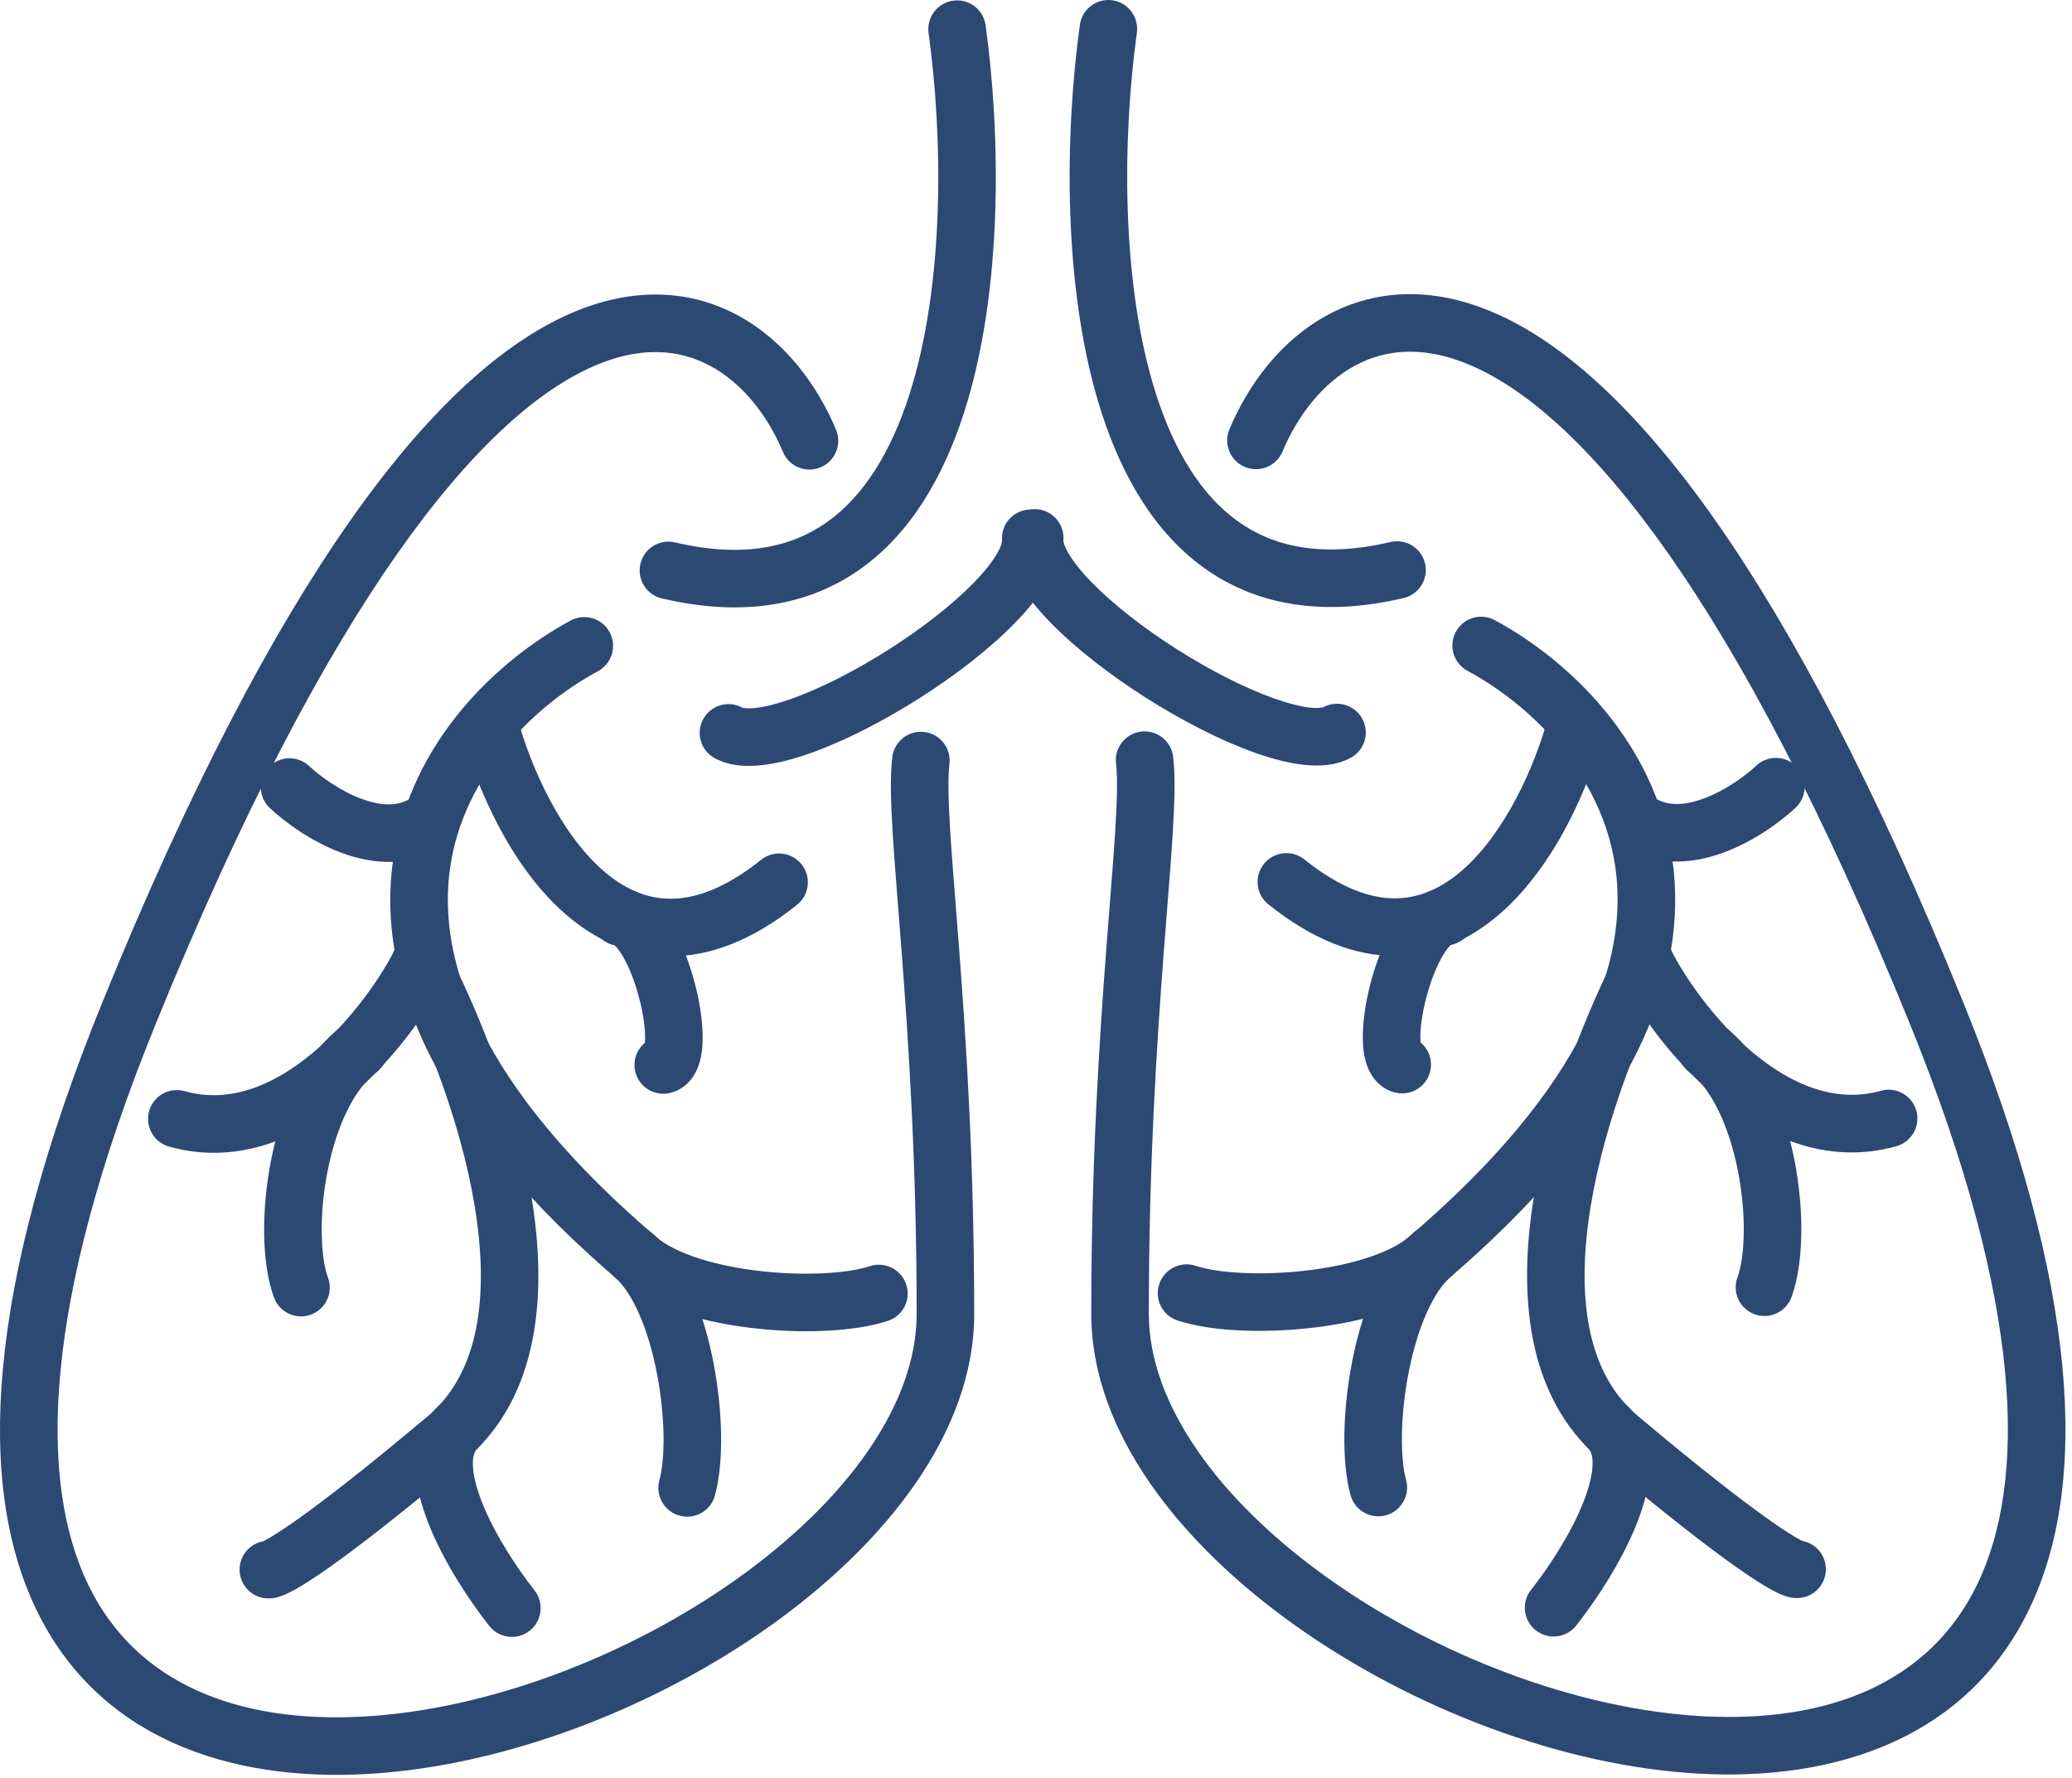
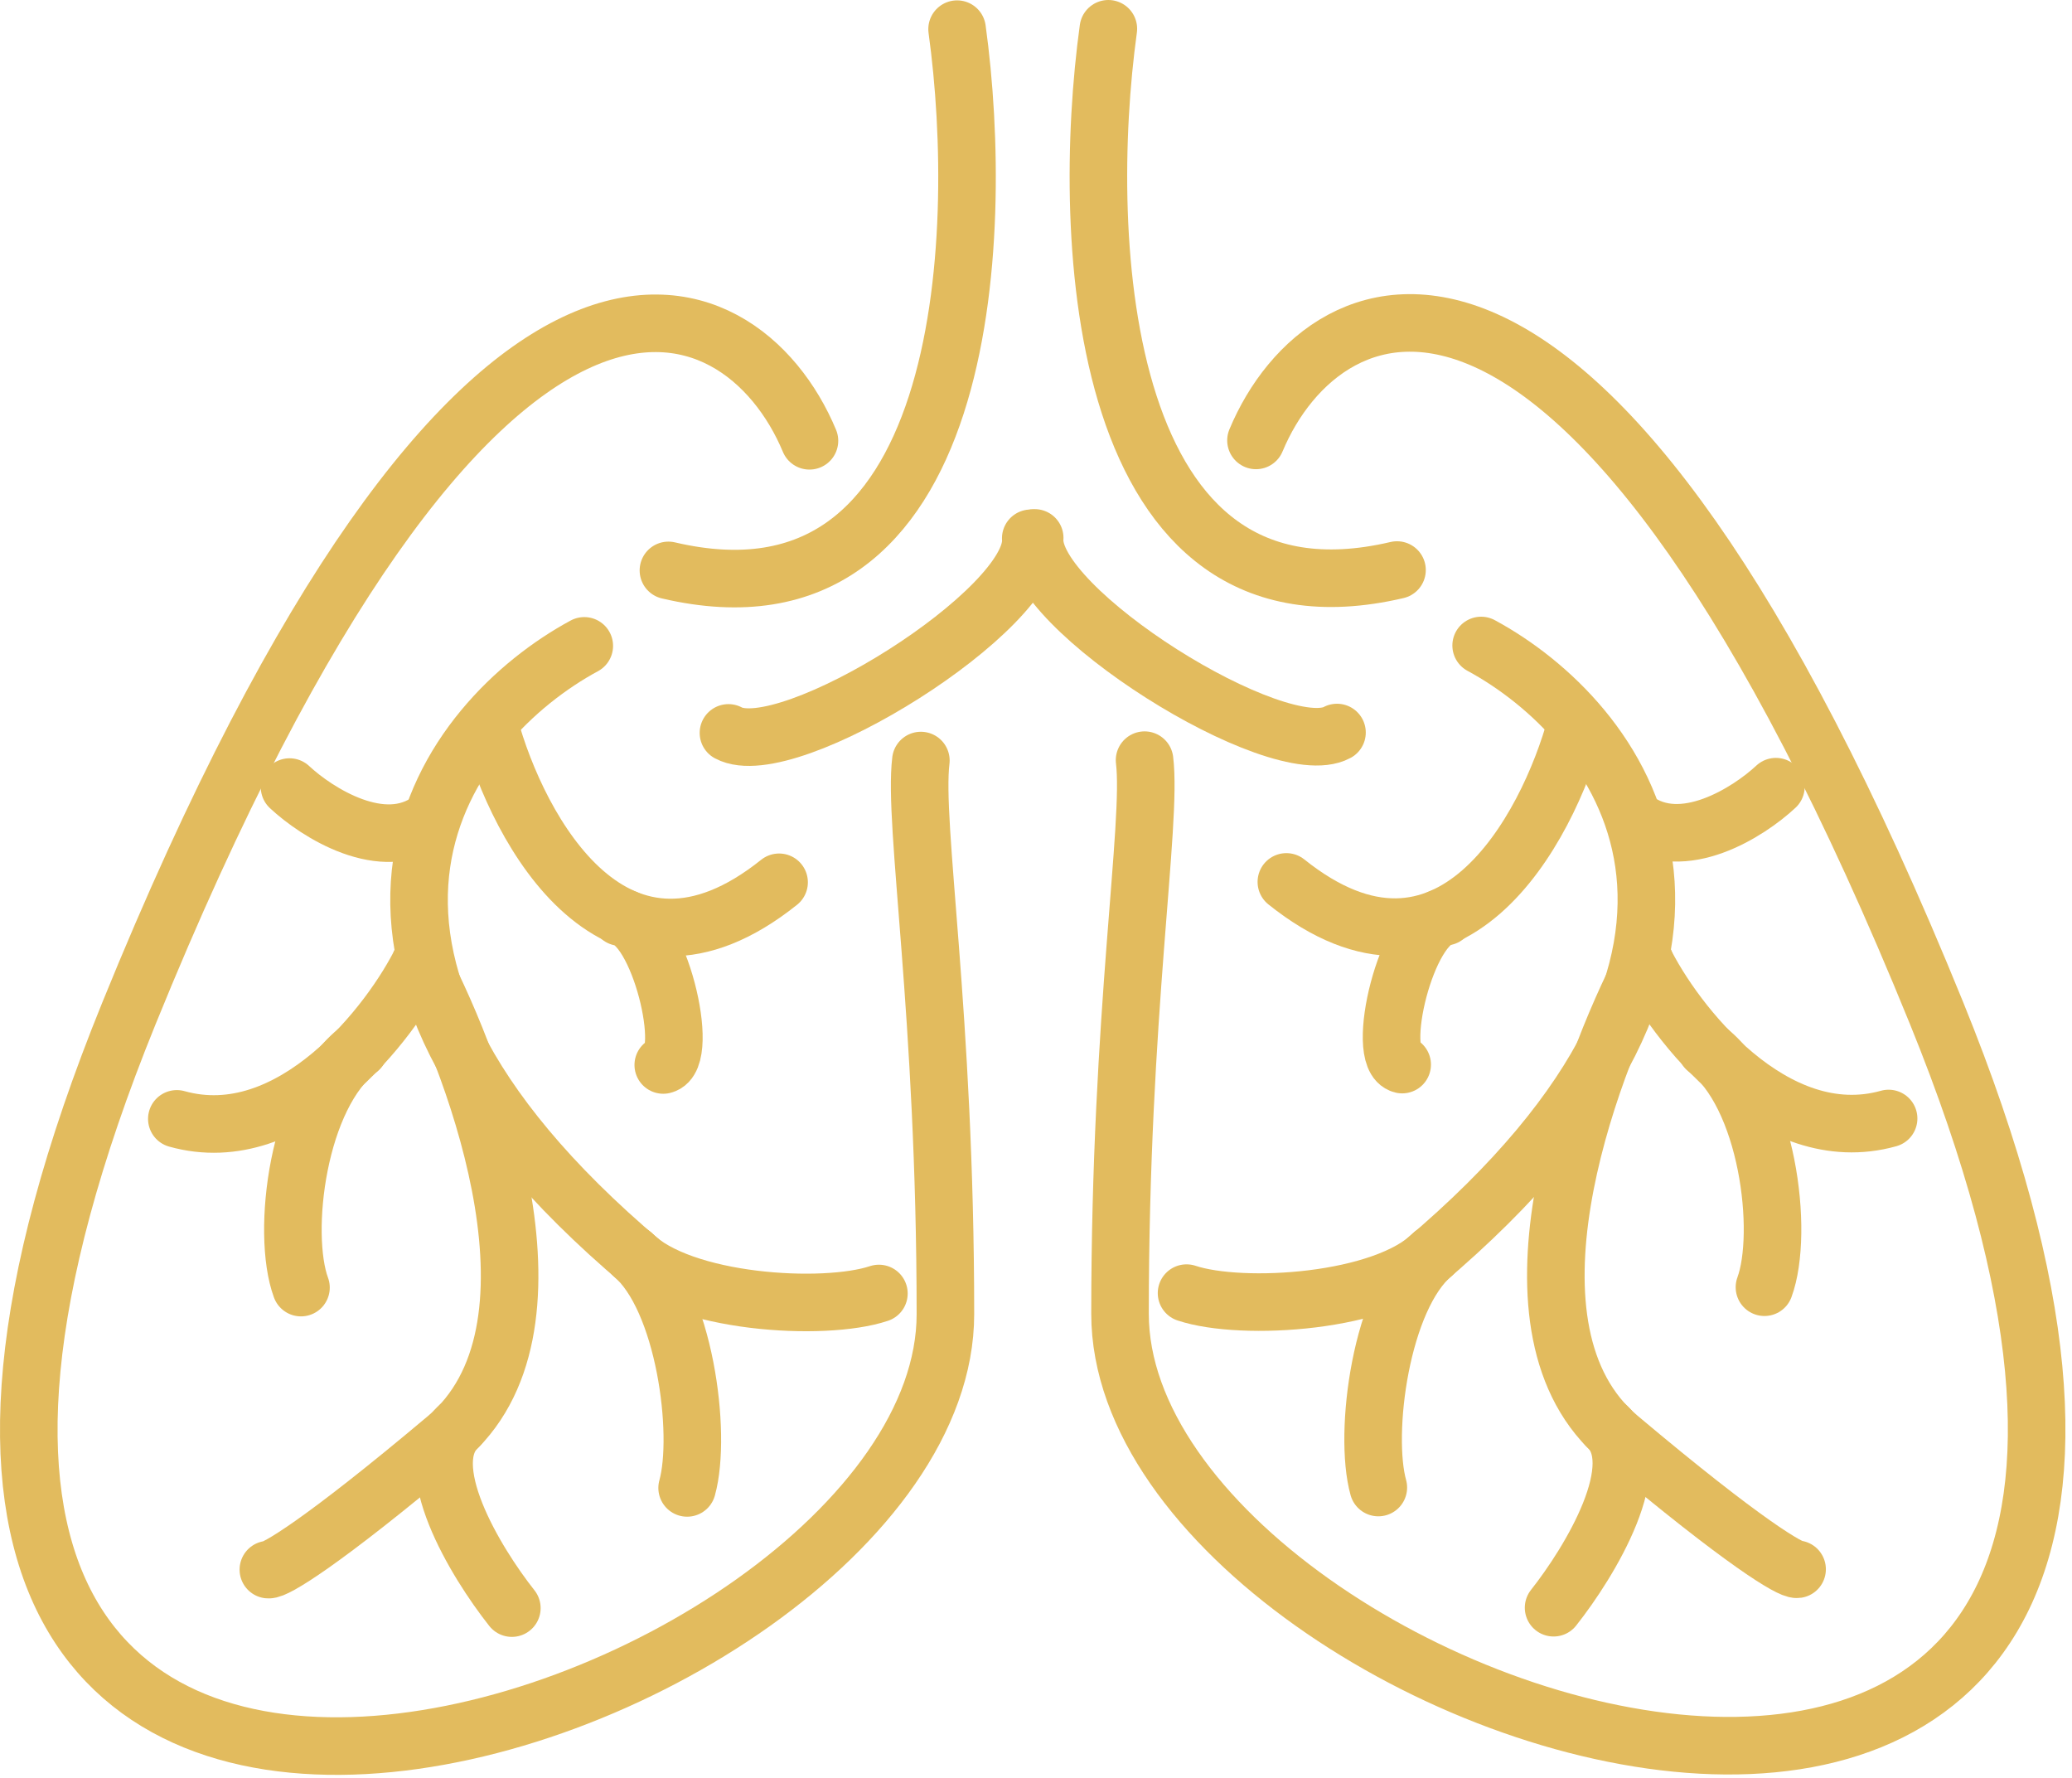
<svg xmlns="http://www.w3.org/2000/svg" width="288" height="247" viewBox="0 0 288 247" fill="none">
-   <path fill-rule="evenodd" clip-rule="evenodd" d="M82.223 126.996C82.474 124.801 84.457 123.226 86.652 123.478C88.456 123.684 89.874 124.607 90.877 125.527C91.894 126.459 92.73 127.606 93.413 128.753C94.779 131.05 95.846 133.888 96.563 136.6C97.276 139.302 97.721 142.178 97.664 144.594C97.636 145.773 97.484 147.127 96.997 148.36C96.512 149.585 95.391 151.368 93.104 151.904C90.953 152.408 88.801 151.073 88.297 148.922C87.94 147.396 88.508 145.869 89.636 144.931C89.65 144.79 89.661 144.616 89.666 144.405C89.7 142.978 89.421 140.888 88.828 138.643C88.237 136.408 87.414 134.317 86.537 132.843C86.098 132.105 85.725 131.657 85.472 131.425C85.451 131.406 85.432 131.389 85.415 131.375C83.393 130.974 81.984 129.081 82.223 126.996ZM85.323 131.305C85.323 131.305 85.327 131.307 85.334 131.312C85.327 131.308 85.323 131.305 85.323 131.305Z" fill="#2C4973" />
-   <path fill-rule="evenodd" clip-rule="evenodd" d="M204.868 126.944C204.617 124.75 202.633 123.174 200.439 123.426C198.635 123.633 197.217 124.556 196.213 125.476C195.197 126.407 194.36 127.554 193.678 128.701C192.312 130.998 191.245 133.836 190.528 136.548C189.814 139.25 189.37 142.126 189.427 144.542C189.455 145.722 189.606 147.075 190.094 148.308C190.578 149.533 191.7 151.317 193.987 151.852C196.138 152.356 198.29 151.021 198.794 148.87C199.151 147.344 198.583 145.818 197.455 144.879C197.441 144.738 197.43 144.564 197.425 144.353C197.391 142.926 197.67 140.836 198.263 138.591C198.853 136.356 199.677 134.265 200.553 132.792C200.993 132.053 201.366 131.605 201.618 131.373C201.64 131.354 201.659 131.337 201.676 131.323C203.698 130.922 205.107 129.029 204.868 126.944ZM201.767 131.253C201.767 131.253 201.764 131.255 201.756 131.26C201.764 131.256 201.767 131.253 201.767 131.253Z" fill="#2C4973" />
-   <path fill-rule="evenodd" clip-rule="evenodd" d="M66.961 96.803C69.094 96.226 71.29 97.487 71.867 99.62C73.788 106.719 77.934 115.84 83.816 120.978C86.669 123.469 89.74 124.867 93.078 124.904C96.427 124.942 100.645 123.616 105.791 119.496C107.516 118.116 110.033 118.395 111.414 120.12C112.794 121.844 112.515 124.362 110.79 125.742C104.644 130.662 98.682 132.968 92.988 132.904C87.282 132.84 82.447 130.403 78.554 127.003C70.944 120.356 66.242 109.46 64.145 101.709C63.568 99.576 64.829 97.38 66.961 96.803Z" fill="#2C4973" />
-   <path fill-rule="evenodd" clip-rule="evenodd" d="M220.129 96.75C217.997 96.173 215.801 97.434 215.224 99.567C213.303 106.667 209.157 115.787 203.274 120.925C200.422 123.417 197.35 124.814 194.013 124.852C190.664 124.889 186.446 123.563 181.299 119.444C179.575 118.063 177.058 118.342 175.677 120.067C174.297 121.792 174.576 124.309 176.3 125.689C182.447 130.609 188.409 132.915 194.103 132.851C199.809 132.787 204.644 130.351 208.537 126.95C216.147 120.304 220.849 109.407 222.946 101.656C223.523 99.523 222.262 97.327 220.129 96.75Z" fill="#2C4973" />
-   <path fill-rule="evenodd" clip-rule="evenodd" d="M66.861 195.529C68.313 197.194 68.14 199.72 66.475 201.172C66.081 201.516 65.721 202.1 65.726 203.432C65.73 204.846 66.167 206.718 67.051 208.929C68.81 213.325 71.903 218.002 74.283 221.008C75.654 222.74 75.362 225.256 73.63 226.627C71.898 227.999 69.382 227.706 68.011 225.974C65.35 222.612 61.767 217.26 59.624 211.9C58.556 209.232 57.735 206.294 57.726 203.459C57.716 200.542 58.586 197.436 61.217 195.142C62.882 193.691 65.409 193.863 66.861 195.529Z" fill="#2C4973" />
-   <path fill-rule="evenodd" clip-rule="evenodd" d="M220.23 195.477C218.778 197.142 218.951 199.669 220.616 201.12C221.01 201.464 221.37 202.048 221.365 203.38C221.36 204.795 220.924 206.667 220.039 208.877C218.281 213.273 215.188 217.95 212.808 220.957C211.436 222.689 211.729 225.204 213.461 226.576C215.193 227.947 217.709 227.654 219.08 225.922C221.741 222.561 225.323 217.208 227.467 211.848C228.534 209.18 229.356 206.242 229.365 203.407C229.375 200.49 228.505 197.384 225.874 195.091C224.209 193.639 221.682 193.812 220.23 195.477Z" fill="#2C4973" />
-   <path fill-rule="evenodd" clip-rule="evenodd" d="M56.623 130.134C58.582 129.112 60.998 129.872 62.019 131.831C66.213 139.873 71.712 153.118 73.887 166.407C76.022 179.448 75.174 194.054 64.621 202.931C55.739 210.404 49.677 215.078 45.681 217.892C43.69 219.295 42.154 220.275 41.003 220.917C40.434 221.234 39.885 221.51 39.376 221.714C39.122 221.815 38.811 221.925 38.466 222.008C38.183 222.077 37.574 222.204 36.835 222.117C34.641 221.859 33.071 219.872 33.328 217.678C33.538 215.892 34.894 214.519 36.575 214.21C36.692 214.153 36.866 214.064 37.107 213.93C37.918 213.478 39.2 212.672 41.075 211.351C44.812 208.72 50.68 204.205 59.471 196.81C66.592 190.819 68.027 180.134 65.992 167.699C63.997 155.513 58.872 143.097 54.926 135.53C53.904 133.571 54.664 131.155 56.623 130.134ZM36.402 214.287C36.402 214.287 36.404 214.286 36.408 214.284C36.404 214.286 36.402 214.287 36.402 214.287Z" fill="#2C4973" />
-   <path fill-rule="evenodd" clip-rule="evenodd" d="M230.468 130.082C228.509 129.061 226.093 129.82 225.072 131.779C220.878 139.821 215.379 153.066 213.204 166.355C211.069 179.396 211.917 194.002 222.47 202.88C231.352 210.352 237.414 215.026 241.41 217.84C243.401 219.243 244.937 220.224 246.088 220.865C246.656 221.183 247.205 221.459 247.715 221.662C247.969 221.763 248.28 221.874 248.624 221.957C248.908 222.025 249.517 222.152 250.256 222.065C252.45 221.807 254.02 219.82 253.762 217.626C253.553 215.84 252.197 214.467 250.516 214.158C250.399 214.102 250.225 214.013 249.983 213.878C249.173 213.426 247.891 212.62 246.016 211.3C242.279 208.668 236.411 204.153 227.62 196.758C220.499 190.767 219.063 180.083 221.099 167.648C223.094 155.461 228.219 143.045 232.165 135.478C233.187 133.52 232.427 131.104 230.468 130.082ZM250.689 214.235C250.689 214.235 250.686 214.234 250.682 214.233C250.686 214.234 250.689 214.235 250.689 214.235Z" fill="#2C4973" />
-   <path fill-rule="evenodd" clip-rule="evenodd" d="M37.322 106.655C38.831 105.041 41.362 104.955 42.976 106.463C44.588 107.97 47.39 109.982 50.352 111.058C53.331 112.14 55.661 112.026 57.385 110.742C59.157 109.423 61.663 109.79 62.983 111.562C64.302 113.333 63.935 115.839 62.163 117.159C57.367 120.73 51.829 120.106 47.621 118.578C43.397 117.044 39.695 114.347 37.514 112.308C35.9 110.8 35.814 108.269 37.322 106.655ZM60.412 129.753C62.399 130.719 63.226 133.113 62.26 135.099C59.901 139.951 55.043 147.089 48.554 152.498C42.084 157.891 33.291 162.1 23.498 159.351C21.371 158.753 20.131 156.545 20.728 154.418C21.325 152.291 23.534 151.051 25.66 151.648C31.829 153.38 37.926 150.942 43.431 146.353C48.917 141.78 53.12 135.602 55.066 131.601C56.032 129.614 58.425 128.787 60.412 129.753Z" fill="#2C4973" />
-   <path fill-rule="evenodd" clip-rule="evenodd" d="M249.768 106.602C248.26 104.988 245.729 104.902 244.115 106.411C242.503 107.917 239.701 109.93 236.738 111.006C233.76 112.087 231.43 111.973 229.705 110.689C227.934 109.37 225.428 109.737 224.108 111.509C222.789 113.281 223.156 115.787 224.928 117.106C229.724 120.677 235.262 120.053 239.469 118.525C243.694 116.991 247.396 114.294 249.577 112.256C251.191 110.747 251.277 108.216 249.768 106.602ZM226.679 129.7C224.692 130.666 223.865 133.06 224.831 135.047C227.19 139.899 232.048 147.036 238.537 152.445C245.007 157.838 253.8 162.047 263.593 159.298C265.72 158.701 266.96 156.492 266.363 154.365C265.766 152.239 263.557 150.998 261.43 151.596C255.262 153.328 249.165 150.889 243.659 146.3C238.173 141.727 233.971 135.549 232.025 131.548C231.059 129.562 228.665 128.734 226.679 129.7Z" fill="#2C4973" />
-   <path fill-rule="evenodd" clip-rule="evenodd" d="M53.13 143.445C54.447 145.219 54.075 147.725 52.301 149.041C49.249 151.305 46.788 156.444 45.544 162.702C44.31 168.906 44.556 174.758 45.591 177.566C46.355 179.638 45.295 181.938 43.222 182.702C41.149 183.467 38.849 182.406 38.085 180.333C36.322 175.55 36.33 168.014 37.697 161.142C39.053 154.324 42.032 146.698 47.535 142.616C49.309 141.3 51.814 141.671 53.13 143.445Z" fill="#2C4973" />
-   <path fill-rule="evenodd" clip-rule="evenodd" d="M233.962 143.393C232.645 145.168 233.017 147.673 234.791 148.989C237.843 151.254 240.304 156.393 241.548 162.651C242.782 168.854 242.536 174.706 241.501 177.514C240.736 179.587 241.797 181.886 243.87 182.651C245.943 183.415 248.242 182.354 249.007 180.281C250.77 175.498 250.762 167.963 249.395 161.09C248.039 154.272 245.06 146.646 239.557 142.564C237.783 141.248 235.278 141.619 233.962 143.393Z" fill="#2C4973" />
-   <path fill-rule="evenodd" clip-rule="evenodd" d="M85.101 171.495C86.662 169.937 89.195 169.943 90.758 171.509C91.857 172.61 93.734 173.706 96.375 174.635C98.963 175.545 102.015 176.201 105.18 176.591C111.66 177.389 117.845 176.99 120.888 175.974C122.981 175.275 125.251 176.406 125.956 178.502C126.662 180.597 125.537 182.862 123.443 183.562C118.786 185.117 111.243 185.395 104.226 184.53C100.642 184.088 97.003 183.327 93.74 182.18C90.529 181.05 87.395 179.447 85.103 177.151C83.54 175.585 83.539 173.053 85.101 171.495Z" fill="#2C4973" />
-   <path fill-rule="evenodd" clip-rule="evenodd" d="M201.99 171.443C200.429 169.885 197.896 169.892 196.333 171.458C195.234 172.559 193.356 173.654 190.716 174.583C188.127 175.494 185.076 176.149 181.911 176.539C175.431 177.338 169.246 176.938 166.203 175.922C164.109 175.223 161.84 176.355 161.134 178.45C160.429 180.545 161.554 182.811 163.648 183.51C168.305 185.065 175.848 185.343 182.865 184.478C186.448 184.037 190.088 183.275 193.351 182.128C196.562 180.998 199.696 179.395 201.988 177.099C203.551 175.533 203.552 173.001 201.99 171.443Z" fill="#2C4973" />
-   <path fill-rule="evenodd" clip-rule="evenodd" d="M84.864 171.795C83.447 173.486 83.672 176.009 85.366 177.43C86.525 178.401 87.724 180.106 88.807 182.548C89.87 184.945 90.711 187.801 91.294 190.787C92.492 196.914 92.466 202.797 91.654 205.704C91.061 207.831 92.305 210.039 94.433 210.637C96.561 211.236 98.767 209.997 99.361 207.87C100.651 203.248 100.453 195.954 99.146 189.269C98.478 185.85 97.483 182.392 96.119 179.318C94.776 176.289 92.957 173.366 90.499 171.305C88.804 169.884 86.281 170.104 84.864 171.795Z" fill="#2C4973" />
-   <path fill-rule="evenodd" clip-rule="evenodd" d="M202.227 171.743C203.644 173.435 203.419 175.958 201.724 177.378C200.566 178.35 199.367 180.054 198.284 182.496C197.221 184.893 196.38 187.749 195.796 190.735C194.599 196.862 194.625 202.745 195.437 205.652C196.03 207.779 194.786 209.988 192.658 210.586C190.53 211.184 188.324 209.945 187.73 207.819C186.44 203.197 186.638 195.902 187.945 189.218C188.613 185.798 189.608 182.34 190.972 179.266C192.315 176.238 194.134 173.315 196.592 171.254C198.287 169.833 200.809 170.052 202.227 171.743Z" fill="#2C4973" />
-   <path fill-rule="evenodd" clip-rule="evenodd" d="M84.735 87.86C85.785 89.803 85.061 92.23 83.118 93.281C74.278 98.058 64.445 107.599 62.569 120.56C60.727 133.283 66.352 150.894 91.812 172.416C93.499 173.842 93.711 176.366 92.284 178.053C90.858 179.74 88.335 179.952 86.647 178.526C60.127 156.108 52.251 135.995 54.651 119.414C57.017 103.071 69.166 91.727 79.314 86.243C81.258 85.192 83.685 85.916 84.735 87.86Z" fill="#2C4973" />
-   <path fill-rule="evenodd" clip-rule="evenodd" d="M202.356 87.808C201.306 89.751 202.03 92.178 203.973 93.229C212.813 98.006 222.646 107.547 224.522 120.508C226.364 133.231 220.739 150.842 195.279 172.364C193.592 173.791 193.38 176.314 194.806 178.002C196.233 179.689 198.756 179.9 200.443 178.474C226.964 156.056 234.84 135.944 232.44 119.362C230.074 103.019 217.924 91.675 207.777 86.191C205.833 85.14 203.406 85.865 202.356 87.808Z" fill="#2C4973" />
-   <path fill-rule="evenodd" clip-rule="evenodd" d="M102.482 43.788C109.014 47.288 113.595 53.465 116.205 59.721C117.055 61.76 116.091 64.103 114.052 64.953C112.013 65.803 109.671 64.84 108.821 62.801C106.71 57.74 103.189 53.243 98.703 50.839C94.402 48.535 88.776 47.908 81.635 51.291C74.319 54.756 65.385 62.468 55.173 77.023C44.992 91.536 33.72 112.594 21.624 142.351C5.733 181.446 5.38 205.98 12.254 220.229C18.915 234.036 33.123 239.509 50.447 238.568C67.774 237.627 87.246 230.217 102.361 219.485C117.654 208.626 127.41 195.181 127.41 182.635C127.41 161.886 126.295 144.977 125.31 132.117C125.161 130.175 125.015 128.316 124.875 126.546C124.555 122.483 124.271 118.886 124.082 115.82C123.815 111.488 123.707 107.838 124.028 105.213C124.297 103.02 126.292 101.46 128.485 101.729C130.678 101.997 132.237 103.993 131.969 106.185C131.749 107.981 131.796 110.936 132.067 115.328C132.252 118.323 132.527 121.811 132.844 125.834C132.985 127.618 133.133 129.508 133.286 131.506C134.278 144.456 135.41 161.594 135.41 182.635C135.41 199.125 122.979 214.656 106.993 226.008C90.828 237.486 69.927 245.522 50.881 246.556C31.832 247.591 13.667 241.568 5.049 223.705C-3.357 206.283 -1.896 178.97 14.213 139.338C26.446 109.243 37.983 87.597 48.624 72.429C59.236 57.303 69.14 48.357 78.21 44.061C87.455 39.681 95.764 40.188 102.482 43.788Z" fill="#2C4973" />
-   <path fill-rule="evenodd" clip-rule="evenodd" d="M184.609 43.736C178.077 47.236 173.496 53.413 170.886 59.67C170.036 61.709 171 64.051 173.038 64.901C175.077 65.751 177.42 64.788 178.27 62.749C180.38 57.688 183.901 53.191 188.387 50.788C192.689 48.483 198.314 47.856 205.456 51.239C212.772 54.704 221.706 62.417 231.917 76.972C242.099 91.484 253.371 112.542 265.466 142.299C281.358 181.395 281.711 205.928 274.837 220.177C268.175 233.984 253.968 239.457 236.644 238.516C219.317 237.575 199.845 230.166 184.73 219.433C169.437 208.574 159.681 195.129 159.681 182.583C159.681 161.834 160.796 144.925 161.781 132.065C161.93 130.123 162.076 128.265 162.216 126.494C162.536 122.431 162.819 118.834 163.009 115.769C163.276 111.436 163.384 107.787 163.063 105.161C162.794 102.968 160.799 101.409 158.606 101.677C156.413 101.946 154.853 103.941 155.122 106.134C155.342 107.93 155.295 110.884 155.024 115.276C154.839 118.271 154.564 121.759 154.247 125.782C154.106 127.567 153.957 129.456 153.804 131.455C152.813 144.405 151.681 161.542 151.681 182.583C151.681 199.074 164.112 214.604 180.098 225.956C196.263 237.434 217.164 245.47 236.21 246.504C255.259 247.539 273.424 241.516 282.042 223.653C290.447 206.231 288.987 178.919 272.878 139.287C260.645 109.191 249.108 87.546 238.466 72.377C227.855 57.251 217.951 48.305 208.881 44.009C199.636 39.63 191.327 40.137 184.609 43.736Z" fill="#2C4973" />
-   <path fill-rule="evenodd" clip-rule="evenodd" d="M132.485 0.09C134.673 -0.212 136.692 1.317 136.994 3.505C139.044 18.352 139.525 40.298 133.944 57.508C131.145 66.138 126.682 74.009 119.688 79.01C112.548 84.117 103.337 85.832 91.995 83.169C89.844 82.665 88.51 80.512 89.015 78.361C89.52 76.21 91.672 74.876 93.823 75.381C103.36 77.62 110.107 76.027 115.034 72.503C120.106 68.876 123.819 62.795 126.334 55.04C131.381 39.477 131.045 18.91 129.069 4.599C128.767 2.411 130.296 0.392 132.485 0.09Z" fill="#2C4973" />
-   <path fill-rule="evenodd" clip-rule="evenodd" d="M154.606 0.038C152.418 -0.264 150.399 1.265 150.097 3.454C148.047 18.301 147.566 40.246 153.147 57.456C155.946 66.086 160.409 73.957 167.403 78.959C174.543 84.065 183.754 85.78 195.096 83.118C197.246 82.613 198.581 80.46 198.076 78.309C197.571 76.159 195.418 74.824 193.268 75.329C183.731 77.568 176.984 75.975 172.057 72.451C166.984 68.824 163.272 62.744 160.757 54.988C155.71 39.425 156.046 18.858 158.022 4.547C158.324 2.359 156.794 0.34 154.606 0.038Z" fill="#2C4973" />
-   <path fill-rule="evenodd" clip-rule="evenodd" d="M142.954 70.823C145.157 70.649 147.083 72.293 147.258 74.495C147.448 76.891 146.554 79.15 145.48 80.993C144.37 82.899 142.812 84.796 141.045 86.605C137.505 90.23 132.729 93.904 127.764 97.057C122.797 100.211 117.456 102.96 112.718 104.646C110.356 105.487 108.015 106.109 105.87 106.343C103.821 106.566 101.421 106.494 99.353 105.378C97.409 104.329 96.683 101.902 97.733 99.958C98.782 98.014 101.208 97.288 103.153 98.338C103.151 98.337 103.152 98.337 103.156 98.339C103.209 98.357 103.711 98.531 105.005 98.39C106.315 98.247 108.015 97.828 110.036 97.109C114.065 95.675 118.863 93.232 123.476 90.303C128.091 87.373 132.335 84.073 135.322 81.015C136.82 79.482 137.902 78.109 138.568 76.966C139.27 75.761 139.288 75.191 139.283 75.127C139.108 72.924 140.752 70.998 142.954 70.823Z" fill="#2C4973" />
-   <path fill-rule="evenodd" clip-rule="evenodd" d="M144.136 70.772C141.934 70.597 140.007 72.241 139.833 74.443C139.643 76.839 140.537 79.098 141.61 80.942C142.721 82.847 144.279 84.744 146.045 86.553C149.586 90.178 154.362 93.853 159.327 97.005C164.294 100.159 169.635 102.908 174.373 104.594C176.735 105.435 179.076 106.058 181.22 106.291C183.27 106.514 185.669 106.442 187.738 105.326C189.682 104.277 190.407 101.85 189.358 99.906C188.309 97.962 185.882 97.237 183.938 98.286C183.94 98.285 183.939 98.285 183.935 98.287C183.882 98.305 183.38 98.479 182.086 98.338C180.775 98.195 179.076 97.776 177.055 97.057C173.026 95.624 168.228 93.18 163.615 90.252C159 87.321 154.756 84.022 151.769 80.963C150.271 79.43 149.189 78.058 148.523 76.915C147.821 75.709 147.803 75.14 147.808 75.075C147.982 72.873 146.339 70.946 144.136 70.772Z" fill="#2C4973" />
+   <path d="M86.195 127.451C91.631 128.074 96.091 147.095 92.19 148.009" stroke="#E2BB5E" stroke-width="8" stroke-linecap="round" />
+   <path d="M200.893 127.398C195.457 128.021 190.997 147.043 194.897 147.956" stroke="#E2BB5E" stroke-width="8" stroke-linecap="round" />
+   <path d="M68.006 100.664C72.023 115.515 85.704 140.698 108.291 122.619" stroke="#E2BB5E" stroke-width="8" stroke-linecap="round" />
+   <path d="M219.084 100.611C215.067 115.462 201.385 140.645 178.799 122.567" stroke="#E2BB5E" stroke-width="8" stroke-linecap="round" />
+   <path d="M71.146 223.492C66.105 217.124 57.795 203.433 63.845 198.158" stroke="#E2BB5E" stroke-width="8" stroke-linecap="round" />
+   <path d="M215.942 223.439C220.983 217.071 229.292 203.38 223.243 198.105" stroke="#E2BB5E" stroke-width="8" stroke-linecap="round" />
+   <path d="M58.472 133.68C66.612 149.288 79.719 185.002 62.046 199.87C44.372 214.738 38.185 218.247 37.301 218.143" stroke="#E2BB5E" stroke-width="8" stroke-linecap="round" />
+   <path d="M228.618 133.629C220.478 149.238 207.371 184.951 225.044 199.819C242.718 214.687 248.905 218.196 249.789 218.092" stroke="#E2BB5E" stroke-width="8" stroke-linecap="round" />
+   <path d="M40.244 109.385C44.037 112.929 53.253 118.805 59.773 113.949M58.662 133.349C54.357 142.202 40.54 159.98 24.578 155.498" stroke="#E2BB5E" stroke-width="8" stroke-linecap="round" />
+   <path d="M246.844 109.332C243.051 112.877 233.835 118.752 227.315 113.897M228.426 133.297C232.731 142.149 246.548 159.927 262.51 155.446" stroke="#E2BB5E" stroke-width="8" stroke-linecap="round" />
+   <path d="M41.836 178.949C39.037 171.358 41.361 152.175 49.916 145.828" stroke="#E2BB5E" stroke-width="8" stroke-linecap="round" />
+   <path d="M245.252 178.896C248.05 171.305 245.727 152.122 237.172 145.775" stroke="#E2BB5E" stroke-width="8" stroke-linecap="round" />
+   <path d="M122.165 179.767C114.464 182.338 94.71 181.122 87.93 174.329" stroke="#E2BB5E" stroke-width="8" stroke-linecap="round" />
+   <path d="M164.925 179.716C172.626 182.287 192.38 181.072 199.16 174.278" stroke="#E2BB5E" stroke-width="8" stroke-linecap="round" />
+   <path d="M95.507 206.788C97.608 199.259 95.165 180.433 87.932 174.368" stroke="#E2BB5E" stroke-width="8" stroke-linecap="round" />
+   <path d="M191.583 206.735C189.482 199.206 191.925 180.38 199.158 174.316" stroke="#E2BB5E" stroke-width="8" stroke-linecap="round" />
+   <path d="M81.214 89.762C62.227 100.023 37.248 131.531 89.228 175.471" stroke="#E2BB5E" stroke-width="8" stroke-linecap="round" />
+   <path d="M205.873 89.709C224.861 99.971 249.84 131.479 197.86 175.418" stroke="#E2BB5E" stroke-width="8" stroke-linecap="round" />
+   <path d="M112.512 61.261C103.072 38.627 66.575 21.14 17.918 140.845C-46.083 298.299 131.409 240.706 131.409 182.635C131.409 140.845 126.915 114.542 127.998 105.699" stroke="#E2BB5E" stroke-width="8" stroke-linecap="round" />
+   <path d="M174.576 61.208C184.016 38.574 220.513 21.087 269.17 140.792C333.171 298.246 155.679 240.654 155.679 182.583C155.679 140.792 160.173 114.489 159.09 105.646" stroke="#E2BB5E" stroke-width="8" stroke-linecap="round" />
+   <path d="M133.031 4.051C137.056 33.209 134.666 89.075 92.908 79.274" stroke="#E2BB5E" stroke-width="8" stroke-linecap="round" />
+   <path d="M154.057 4C150.032 33.158 152.422 89.024 194.18 79.223" stroke="#E2BB5E" stroke-width="8" stroke-linecap="round" />
+   <path d="M101.252 101.858C109.428 106.27 144.049 84.653 143.27 74.811" stroke="#E2BB5E" stroke-width="8" stroke-linecap="round" />
+   <path d="M185.838 101.805C177.662 106.218 143.041 84.601 143.82 74.758" stroke="#E2BB5E" stroke-width="8" stroke-linecap="round" />
</svg>
